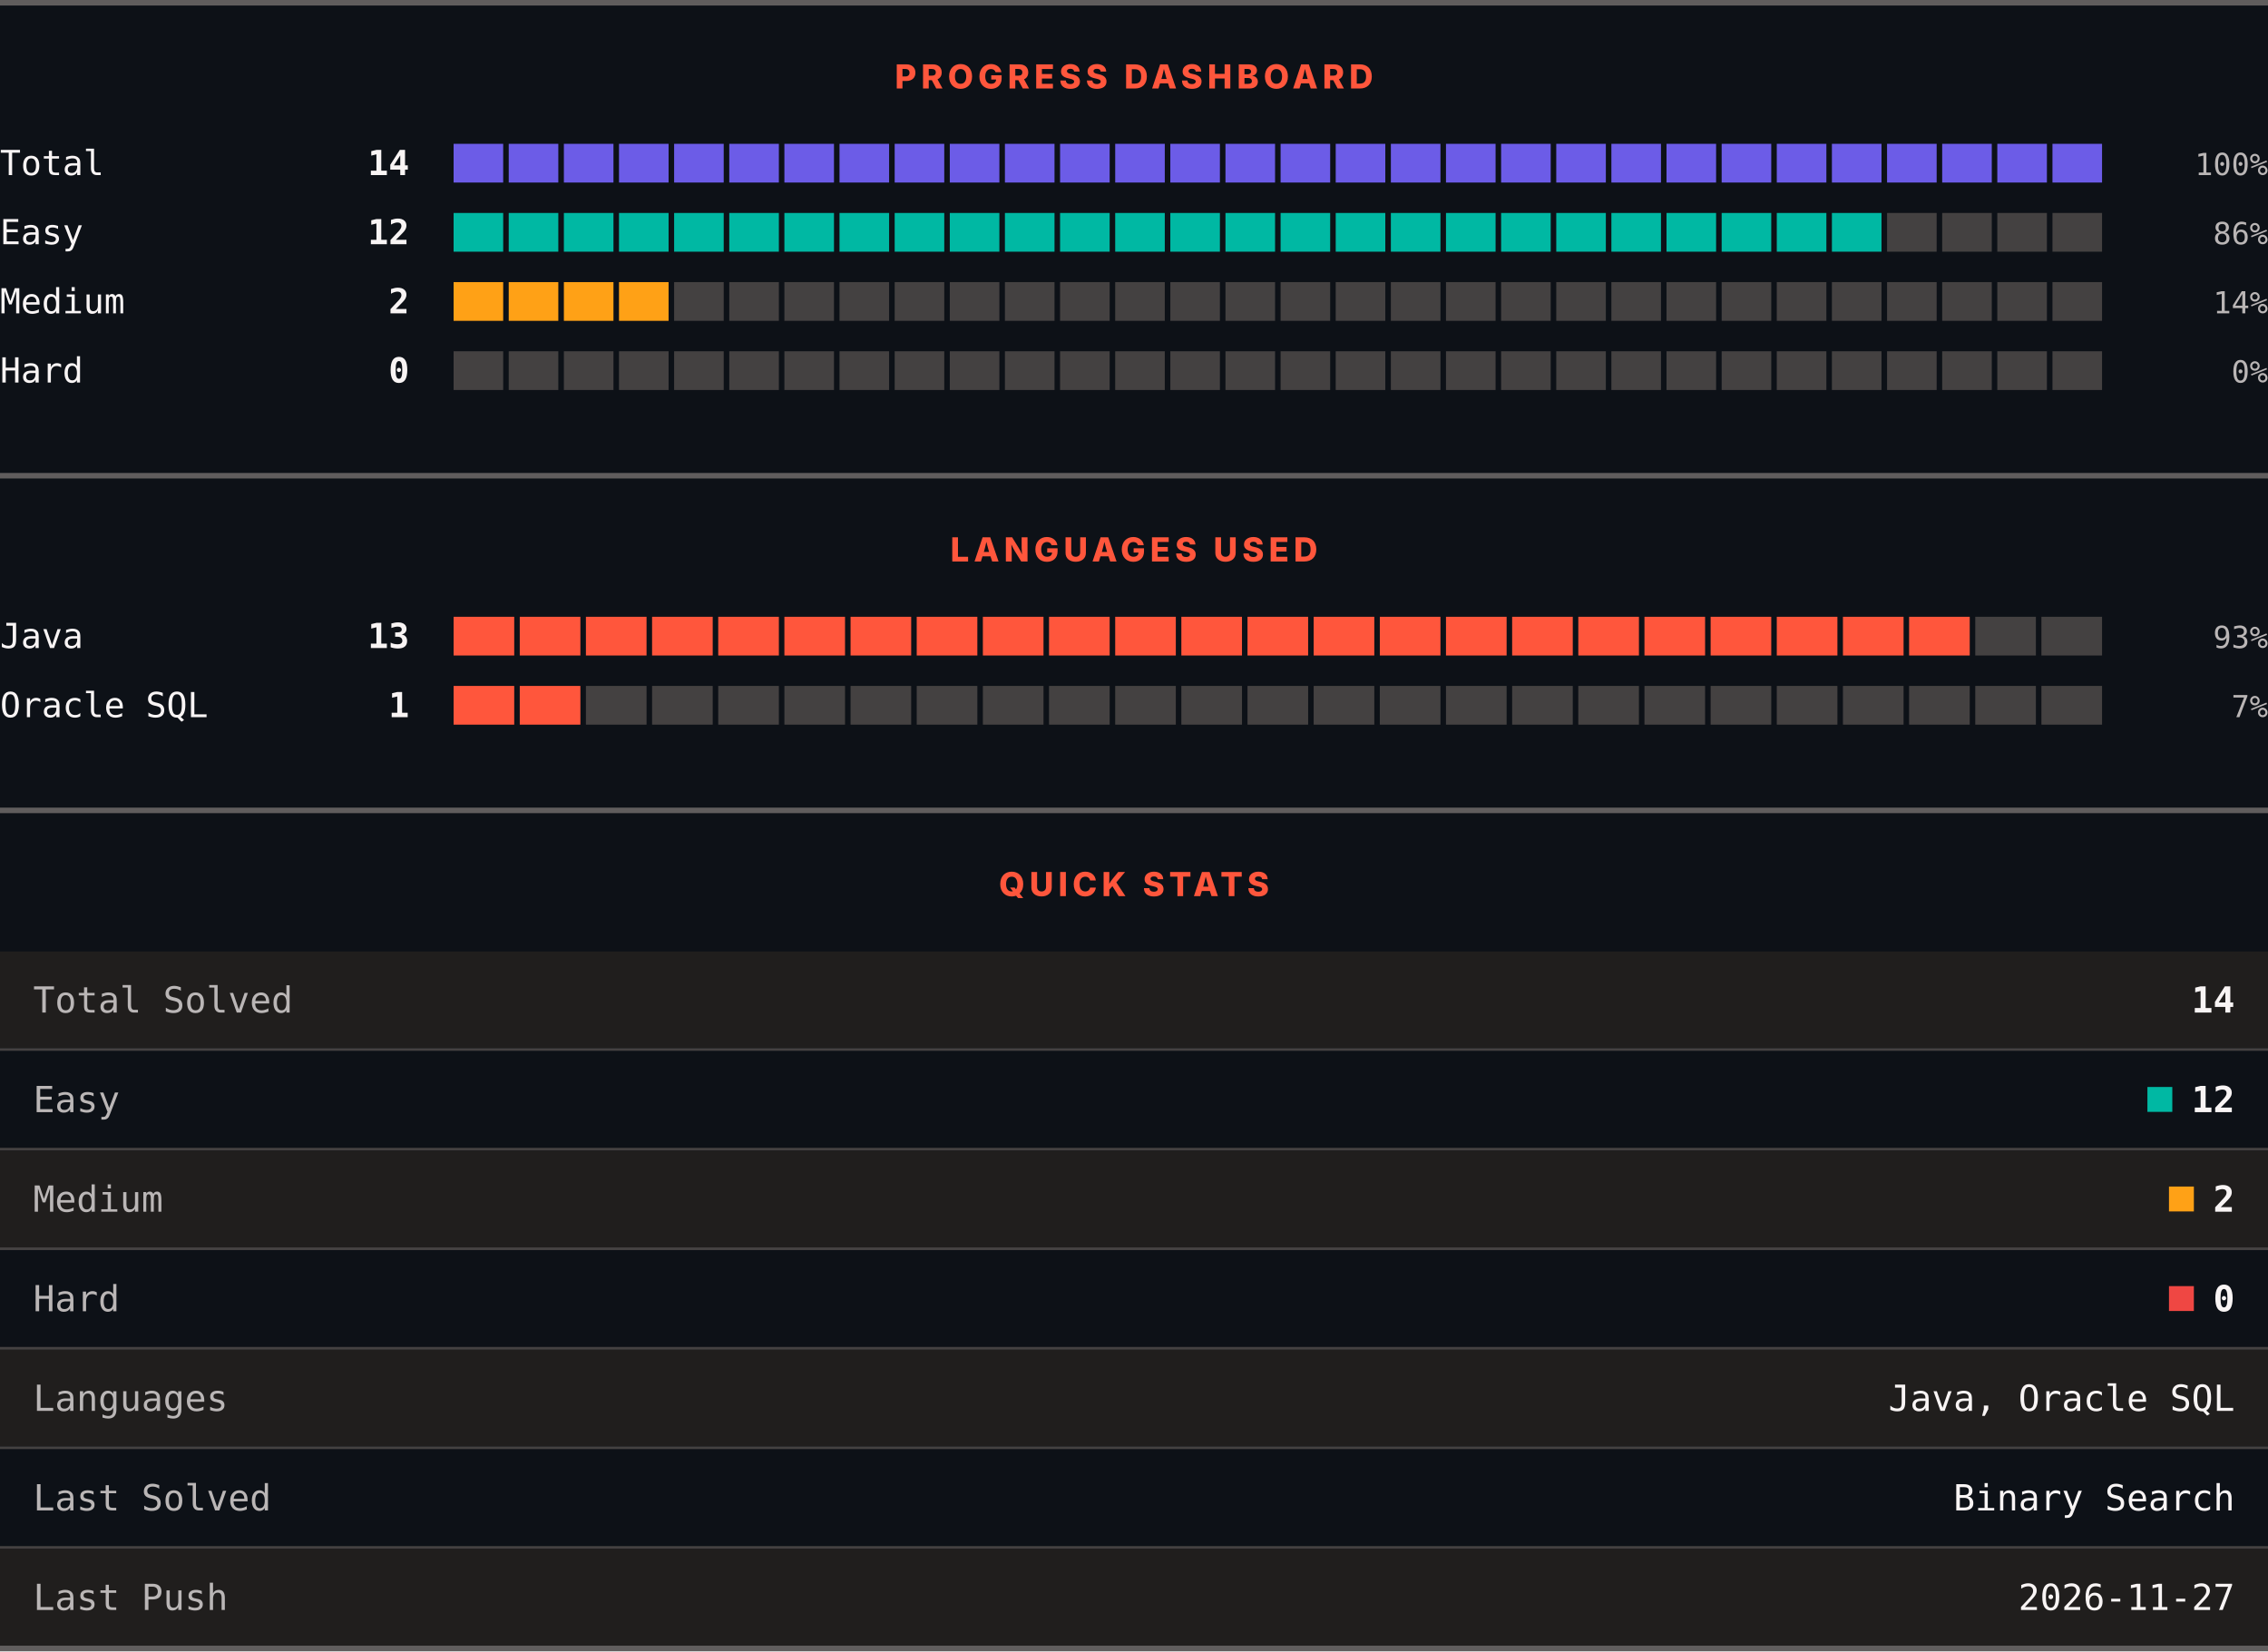
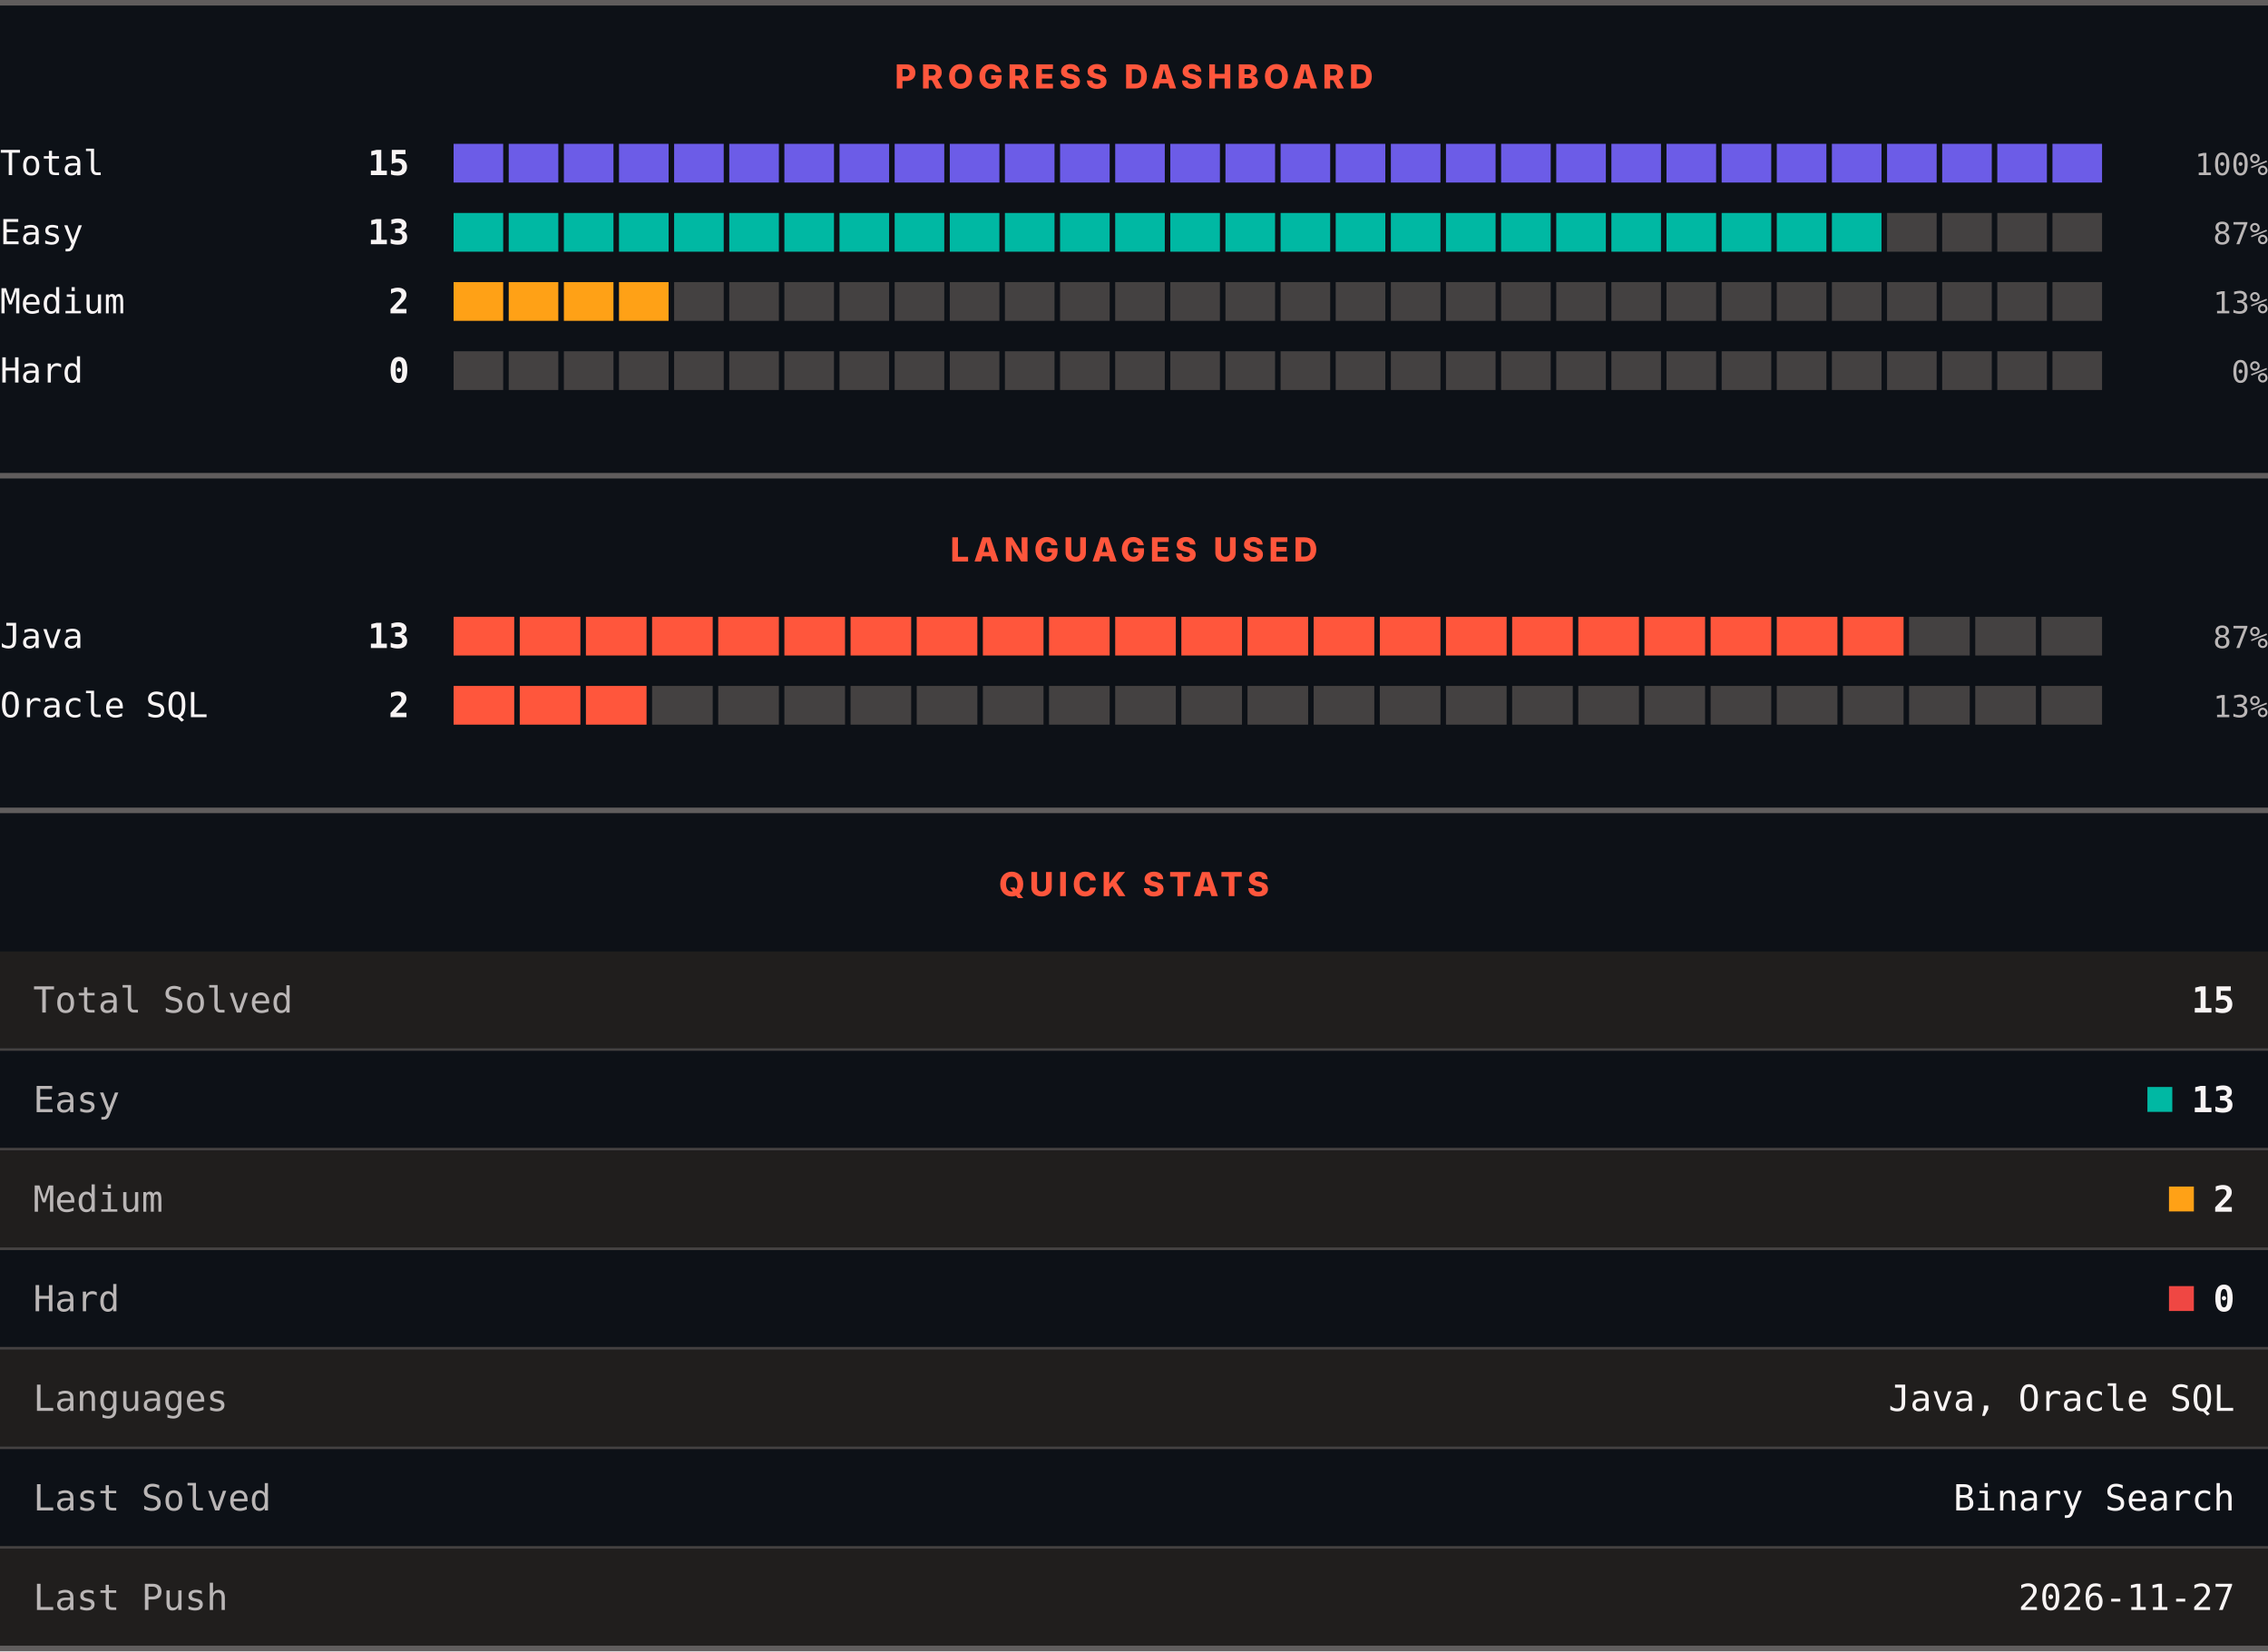
<svg xmlns="http://www.w3.org/2000/svg" width="820" height="597" viewBox="0 0 820 597" role="img" aria-label="LeetCode progress, languages and quick stats">
  <rect width="820" height="597" fill="#0d1117" />
  <rect x="0" y="0" width="820" height="2" fill="#605d5d" />
  <text x="410" y="32" text-anchor="middle" font-family="Archivo, system-ui, -apple-system, Segoe UI, sans-serif" font-size="12" font-weight="800" letter-spacing="1.68" fill="#ff563c">PROGRESS DASHBOARD</text>
  <text x="0" y="63.3" font-family="ui-monospace, SFMono-Regular, Menlo, Consolas, monospace" font-size="12.5" fill="#f8f4f4">Total</text>
-   <text x="148" y="63.3" text-anchor="end" font-family="ui-monospace, SFMono-Regular, Menlo, Consolas, monospace" font-size="12.5" font-weight="700" fill="#f8f4f4">14</text>
+   <text x="148" y="63.3" text-anchor="end" font-family="ui-monospace, SFMono-Regular, Menlo, Consolas, monospace" font-size="12.5" font-weight="700" fill="#f8f4f4">15</text>
  <rect x="164.00" y="52" width="17.93" height="14" fill="#6c5ce7" />
  <rect x="183.93" y="52" width="17.93" height="14" fill="#6c5ce7" />
  <rect x="203.87" y="52" width="17.93" height="14" fill="#6c5ce7" />
  <rect x="223.80" y="52" width="17.93" height="14" fill="#6c5ce7" />
  <rect x="243.73" y="52" width="17.93" height="14" fill="#6c5ce7" />
  <rect x="263.67" y="52" width="17.93" height="14" fill="#6c5ce7" />
  <rect x="283.60" y="52" width="17.93" height="14" fill="#6c5ce7" />
  <rect x="303.53" y="52" width="17.93" height="14" fill="#6c5ce7" />
  <rect x="323.47" y="52" width="17.93" height="14" fill="#6c5ce7" />
  <rect x="343.40" y="52" width="17.93" height="14" fill="#6c5ce7" />
  <rect x="363.33" y="52" width="17.93" height="14" fill="#6c5ce7" />
  <rect x="383.27" y="52" width="17.93" height="14" fill="#6c5ce7" />
  <rect x="403.20" y="52" width="17.93" height="14" fill="#6c5ce7" />
  <rect x="423.13" y="52" width="17.93" height="14" fill="#6c5ce7" />
  <rect x="443.07" y="52" width="17.93" height="14" fill="#6c5ce7" />
  <rect x="463.00" y="52" width="17.93" height="14" fill="#6c5ce7" />
  <rect x="482.93" y="52" width="17.93" height="14" fill="#6c5ce7" />
  <rect x="502.87" y="52" width="17.93" height="14" fill="#6c5ce7" />
  <rect x="522.80" y="52" width="17.93" height="14" fill="#6c5ce7" />
  <rect x="542.73" y="52" width="17.93" height="14" fill="#6c5ce7" />
  <rect x="562.67" y="52" width="17.93" height="14" fill="#6c5ce7" />
  <rect x="582.60" y="52" width="17.93" height="14" fill="#6c5ce7" />
  <rect x="602.53" y="52" width="17.93" height="14" fill="#6c5ce7" />
  <rect x="622.47" y="52" width="17.93" height="14" fill="#6c5ce7" />
  <rect x="642.40" y="52" width="17.93" height="14" fill="#6c5ce7" />
  <rect x="662.33" y="52" width="17.93" height="14" fill="#6c5ce7" />
  <rect x="682.27" y="52" width="17.93" height="14" fill="#6c5ce7" />
  <rect x="702.20" y="52" width="17.93" height="14" fill="#6c5ce7" />
  <rect x="722.13" y="52" width="17.93" height="14" fill="#6c5ce7" />
  <rect x="742.07" y="52" width="17.93" height="14" fill="#6c5ce7" />
  <text x="820" y="63.3" text-anchor="end" font-family="ui-monospace, SFMono-Regular, Menlo, Consolas, monospace" font-size="11" fill="#bab6b6">100%</text>
  <text x="0" y="88.3" font-family="ui-monospace, SFMono-Regular, Menlo, Consolas, monospace" font-size="12.5" fill="#f8f4f4">Easy</text>
-   <text x="148" y="88.3" text-anchor="end" font-family="ui-monospace, SFMono-Regular, Menlo, Consolas, monospace" font-size="12.5" font-weight="700" fill="#f8f4f4">12</text>
+   <text x="148" y="88.3" text-anchor="end" font-family="ui-monospace, SFMono-Regular, Menlo, Consolas, monospace" font-size="12.5" font-weight="700" fill="#f8f4f4">13</text>
  <rect x="164.00" y="77" width="17.93" height="14" fill="#00b8a3" />
  <rect x="183.93" y="77" width="17.93" height="14" fill="#00b8a3" />
  <rect x="203.87" y="77" width="17.93" height="14" fill="#00b8a3" />
  <rect x="223.80" y="77" width="17.93" height="14" fill="#00b8a3" />
  <rect x="243.73" y="77" width="17.93" height="14" fill="#00b8a3" />
  <rect x="263.67" y="77" width="17.93" height="14" fill="#00b8a3" />
  <rect x="283.60" y="77" width="17.93" height="14" fill="#00b8a3" />
  <rect x="303.53" y="77" width="17.93" height="14" fill="#00b8a3" />
  <rect x="323.47" y="77" width="17.93" height="14" fill="#00b8a3" />
  <rect x="343.40" y="77" width="17.93" height="14" fill="#00b8a3" />
  <rect x="363.33" y="77" width="17.93" height="14" fill="#00b8a3" />
  <rect x="383.27" y="77" width="17.93" height="14" fill="#00b8a3" />
  <rect x="403.20" y="77" width="17.93" height="14" fill="#00b8a3" />
  <rect x="423.13" y="77" width="17.93" height="14" fill="#00b8a3" />
  <rect x="443.07" y="77" width="17.93" height="14" fill="#00b8a3" />
  <rect x="463.00" y="77" width="17.93" height="14" fill="#00b8a3" />
  <rect x="482.93" y="77" width="17.93" height="14" fill="#00b8a3" />
  <rect x="502.87" y="77" width="17.93" height="14" fill="#00b8a3" />
  <rect x="522.80" y="77" width="17.93" height="14" fill="#00b8a3" />
  <rect x="542.73" y="77" width="17.93" height="14" fill="#00b8a3" />
  <rect x="562.67" y="77" width="17.93" height="14" fill="#00b8a3" />
  <rect x="582.60" y="77" width="17.93" height="14" fill="#00b8a3" />
  <rect x="602.53" y="77" width="17.93" height="14" fill="#00b8a3" />
  <rect x="622.47" y="77" width="17.93" height="14" fill="#00b8a3" />
  <rect x="642.40" y="77" width="17.93" height="14" fill="#00b8a3" />
  <rect x="662.33" y="77" width="17.93" height="14" fill="#00b8a3" />
  <rect x="682.27" y="77" width="17.93" height="14" fill="#444141" />
  <rect x="702.20" y="77" width="17.93" height="14" fill="#444141" />
  <rect x="722.13" y="77" width="17.93" height="14" fill="#444141" />
  <rect x="742.07" y="77" width="17.93" height="14" fill="#444141" />
-   <text x="820" y="88.3" text-anchor="end" font-family="ui-monospace, SFMono-Regular, Menlo, Consolas, monospace" font-size="11" fill="#bab6b6">86%</text>
+   <text x="820" y="88.3" text-anchor="end" font-family="ui-monospace, SFMono-Regular, Menlo, Consolas, monospace" font-size="11" fill="#bab6b6">87%</text>
  <text x="0" y="113.3" font-family="ui-monospace, SFMono-Regular, Menlo, Consolas, monospace" font-size="12.5" fill="#f8f4f4">Medium</text>
  <text x="148" y="113.3" text-anchor="end" font-family="ui-monospace, SFMono-Regular, Menlo, Consolas, monospace" font-size="12.5" font-weight="700" fill="#f8f4f4">2</text>
  <rect x="164.00" y="102" width="17.93" height="14" fill="#ffa116" />
  <rect x="183.93" y="102" width="17.93" height="14" fill="#ffa116" />
  <rect x="203.87" y="102" width="17.93" height="14" fill="#ffa116" />
  <rect x="223.80" y="102" width="17.93" height="14" fill="#ffa116" />
  <rect x="243.73" y="102" width="17.93" height="14" fill="#444141" />
  <rect x="263.67" y="102" width="17.93" height="14" fill="#444141" />
  <rect x="283.60" y="102" width="17.93" height="14" fill="#444141" />
  <rect x="303.53" y="102" width="17.93" height="14" fill="#444141" />
  <rect x="323.47" y="102" width="17.93" height="14" fill="#444141" />
  <rect x="343.40" y="102" width="17.93" height="14" fill="#444141" />
  <rect x="363.33" y="102" width="17.93" height="14" fill="#444141" />
  <rect x="383.27" y="102" width="17.93" height="14" fill="#444141" />
  <rect x="403.20" y="102" width="17.93" height="14" fill="#444141" />
  <rect x="423.13" y="102" width="17.93" height="14" fill="#444141" />
  <rect x="443.07" y="102" width="17.93" height="14" fill="#444141" />
  <rect x="463.00" y="102" width="17.93" height="14" fill="#444141" />
  <rect x="482.93" y="102" width="17.93" height="14" fill="#444141" />
  <rect x="502.87" y="102" width="17.93" height="14" fill="#444141" />
  <rect x="522.80" y="102" width="17.93" height="14" fill="#444141" />
  <rect x="542.73" y="102" width="17.93" height="14" fill="#444141" />
  <rect x="562.67" y="102" width="17.93" height="14" fill="#444141" />
  <rect x="582.60" y="102" width="17.93" height="14" fill="#444141" />
  <rect x="602.53" y="102" width="17.93" height="14" fill="#444141" />
  <rect x="622.47" y="102" width="17.93" height="14" fill="#444141" />
  <rect x="642.40" y="102" width="17.93" height="14" fill="#444141" />
  <rect x="662.33" y="102" width="17.93" height="14" fill="#444141" />
  <rect x="682.27" y="102" width="17.93" height="14" fill="#444141" />
  <rect x="702.20" y="102" width="17.93" height="14" fill="#444141" />
  <rect x="722.13" y="102" width="17.93" height="14" fill="#444141" />
  <rect x="742.07" y="102" width="17.93" height="14" fill="#444141" />
-   <text x="820" y="113.3" text-anchor="end" font-family="ui-monospace, SFMono-Regular, Menlo, Consolas, monospace" font-size="11" fill="#bab6b6">14%</text>
+   <text x="820" y="113.3" text-anchor="end" font-family="ui-monospace, SFMono-Regular, Menlo, Consolas, monospace" font-size="11" fill="#bab6b6">13%</text>
  <text x="0" y="138.3" font-family="ui-monospace, SFMono-Regular, Menlo, Consolas, monospace" font-size="12.5" fill="#f8f4f4">Hard</text>
  <text x="148" y="138.3" text-anchor="end" font-family="ui-monospace, SFMono-Regular, Menlo, Consolas, monospace" font-size="12.5" font-weight="700" fill="#f8f4f4">0</text>
  <rect x="164.00" y="127" width="17.93" height="14" fill="#444141" />
  <rect x="183.93" y="127" width="17.93" height="14" fill="#444141" />
  <rect x="203.87" y="127" width="17.93" height="14" fill="#444141" />
  <rect x="223.80" y="127" width="17.93" height="14" fill="#444141" />
  <rect x="243.73" y="127" width="17.93" height="14" fill="#444141" />
  <rect x="263.67" y="127" width="17.93" height="14" fill="#444141" />
  <rect x="283.60" y="127" width="17.93" height="14" fill="#444141" />
  <rect x="303.53" y="127" width="17.93" height="14" fill="#444141" />
  <rect x="323.47" y="127" width="17.93" height="14" fill="#444141" />
  <rect x="343.40" y="127" width="17.93" height="14" fill="#444141" />
  <rect x="363.33" y="127" width="17.93" height="14" fill="#444141" />
  <rect x="383.27" y="127" width="17.93" height="14" fill="#444141" />
  <rect x="403.20" y="127" width="17.93" height="14" fill="#444141" />
  <rect x="423.13" y="127" width="17.93" height="14" fill="#444141" />
  <rect x="443.07" y="127" width="17.93" height="14" fill="#444141" />
  <rect x="463.00" y="127" width="17.93" height="14" fill="#444141" />
  <rect x="482.93" y="127" width="17.93" height="14" fill="#444141" />
  <rect x="502.87" y="127" width="17.93" height="14" fill="#444141" />
  <rect x="522.80" y="127" width="17.93" height="14" fill="#444141" />
  <rect x="542.73" y="127" width="17.93" height="14" fill="#444141" />
  <rect x="562.67" y="127" width="17.93" height="14" fill="#444141" />
  <rect x="582.60" y="127" width="17.93" height="14" fill="#444141" />
  <rect x="602.53" y="127" width="17.93" height="14" fill="#444141" />
  <rect x="622.47" y="127" width="17.93" height="14" fill="#444141" />
  <rect x="642.40" y="127" width="17.93" height="14" fill="#444141" />
  <rect x="662.33" y="127" width="17.93" height="14" fill="#444141" />
  <rect x="682.27" y="127" width="17.93" height="14" fill="#444141" />
  <rect x="702.20" y="127" width="17.93" height="14" fill="#444141" />
  <rect x="722.13" y="127" width="17.93" height="14" fill="#444141" />
  <rect x="742.07" y="127" width="17.93" height="14" fill="#444141" />
  <text x="820" y="138.3" text-anchor="end" font-family="ui-monospace, SFMono-Regular, Menlo, Consolas, monospace" font-size="11" fill="#bab6b6">0%</text>
  <rect x="0" y="171" width="820" height="2" fill="#605d5d" />
  <text x="410" y="203" text-anchor="middle" font-family="Archivo, system-ui, -apple-system, Segoe UI, sans-serif" font-size="12" font-weight="800" letter-spacing="1.68" fill="#ff563c">LANGUAGES USED</text>
  <text x="0" y="234.3" font-family="ui-monospace, SFMono-Regular, Menlo, Consolas, monospace" font-size="12.5" fill="#f8f4f4">Java</text>
  <text x="148" y="234.3" text-anchor="end" font-family="ui-monospace, SFMono-Regular, Menlo, Consolas, monospace" font-size="12.5" font-weight="700" fill="#f8f4f4">13</text>
  <rect x="164.00" y="223" width="21.92" height="14" fill="#ff563c" />
  <rect x="187.92" y="223" width="21.92" height="14" fill="#ff563c" />
  <rect x="211.84" y="223" width="21.92" height="14" fill="#ff563c" />
  <rect x="235.76" y="223" width="21.92" height="14" fill="#ff563c" />
  <rect x="259.68" y="223" width="21.92" height="14" fill="#ff563c" />
  <rect x="283.60" y="223" width="21.92" height="14" fill="#ff563c" />
  <rect x="307.52" y="223" width="21.92" height="14" fill="#ff563c" />
  <rect x="331.44" y="223" width="21.92" height="14" fill="#ff563c" />
  <rect x="355.36" y="223" width="21.92" height="14" fill="#ff563c" />
  <rect x="379.28" y="223" width="21.92" height="14" fill="#ff563c" />
  <rect x="403.20" y="223" width="21.92" height="14" fill="#ff563c" />
  <rect x="427.12" y="223" width="21.92" height="14" fill="#ff563c" />
  <rect x="451.04" y="223" width="21.92" height="14" fill="#ff563c" />
  <rect x="474.96" y="223" width="21.92" height="14" fill="#ff563c" />
  <rect x="498.88" y="223" width="21.92" height="14" fill="#ff563c" />
  <rect x="522.80" y="223" width="21.92" height="14" fill="#ff563c" />
  <rect x="546.72" y="223" width="21.92" height="14" fill="#ff563c" />
  <rect x="570.64" y="223" width="21.92" height="14" fill="#ff563c" />
  <rect x="594.56" y="223" width="21.92" height="14" fill="#ff563c" />
  <rect x="618.48" y="223" width="21.92" height="14" fill="#ff563c" />
  <rect x="642.40" y="223" width="21.92" height="14" fill="#ff563c" />
  <rect x="666.32" y="223" width="21.92" height="14" fill="#ff563c" />
-   <rect x="690.24" y="223" width="21.92" height="14" fill="#ff563c" />
+   <rect x="690.24" y="223" width="21.92" height="14" fill="#444141" />
  <rect x="714.16" y="223" width="21.92" height="14" fill="#444141" />
  <rect x="738.08" y="223" width="21.92" height="14" fill="#444141" />
-   <text x="820" y="234.3" text-anchor="end" font-family="ui-monospace, SFMono-Regular, Menlo, Consolas, monospace" font-size="11" fill="#bab6b6">93%</text>
+   <text x="820" y="234.3" text-anchor="end" font-family="ui-monospace, SFMono-Regular, Menlo, Consolas, monospace" font-size="11" fill="#bab6b6">87%</text>
  <text x="0" y="259.3" font-family="ui-monospace, SFMono-Regular, Menlo, Consolas, monospace" font-size="12.5" fill="#f8f4f4">Oracle SQL</text>
-   <text x="148" y="259.3" text-anchor="end" font-family="ui-monospace, SFMono-Regular, Menlo, Consolas, monospace" font-size="12.5" font-weight="700" fill="#f8f4f4">1</text>
+   <text x="148" y="259.3" text-anchor="end" font-family="ui-monospace, SFMono-Regular, Menlo, Consolas, monospace" font-size="12.5" font-weight="700" fill="#f8f4f4">2</text>
  <rect x="164.00" y="248" width="21.92" height="14" fill="#ff563c" />
  <rect x="187.92" y="248" width="21.92" height="14" fill="#ff563c" />
-   <rect x="211.84" y="248" width="21.92" height="14" fill="#444141" />
+   <rect x="211.84" y="248" width="21.92" height="14" fill="#ff563c" />
  <rect x="235.76" y="248" width="21.92" height="14" fill="#444141" />
  <rect x="259.68" y="248" width="21.92" height="14" fill="#444141" />
  <rect x="283.60" y="248" width="21.92" height="14" fill="#444141" />
  <rect x="307.52" y="248" width="21.92" height="14" fill="#444141" />
  <rect x="331.44" y="248" width="21.92" height="14" fill="#444141" />
  <rect x="355.36" y="248" width="21.92" height="14" fill="#444141" />
  <rect x="379.28" y="248" width="21.92" height="14" fill="#444141" />
  <rect x="403.20" y="248" width="21.92" height="14" fill="#444141" />
  <rect x="427.12" y="248" width="21.92" height="14" fill="#444141" />
  <rect x="451.04" y="248" width="21.92" height="14" fill="#444141" />
  <rect x="474.96" y="248" width="21.92" height="14" fill="#444141" />
  <rect x="498.88" y="248" width="21.92" height="14" fill="#444141" />
  <rect x="522.80" y="248" width="21.92" height="14" fill="#444141" />
  <rect x="546.72" y="248" width="21.92" height="14" fill="#444141" />
  <rect x="570.64" y="248" width="21.92" height="14" fill="#444141" />
  <rect x="594.56" y="248" width="21.92" height="14" fill="#444141" />
  <rect x="618.48" y="248" width="21.92" height="14" fill="#444141" />
  <rect x="642.40" y="248" width="21.92" height="14" fill="#444141" />
  <rect x="666.32" y="248" width="21.92" height="14" fill="#444141" />
  <rect x="690.24" y="248" width="21.92" height="14" fill="#444141" />
  <rect x="714.16" y="248" width="21.92" height="14" fill="#444141" />
  <rect x="738.08" y="248" width="21.92" height="14" fill="#444141" />
-   <text x="820" y="259.3" text-anchor="end" font-family="ui-monospace, SFMono-Regular, Menlo, Consolas, monospace" font-size="11" fill="#bab6b6">7%</text>
+   <text x="820" y="259.3" text-anchor="end" font-family="ui-monospace, SFMono-Regular, Menlo, Consolas, monospace" font-size="11" fill="#bab6b6">13%</text>
  <rect x="0" y="292" width="820" height="2" fill="#605d5d" />
  <text x="410" y="324" text-anchor="middle" font-family="Archivo, system-ui, -apple-system, Segoe UI, sans-serif" font-size="12" font-weight="800" letter-spacing="1.68" fill="#ff563c">QUICK STATS</text>
  <rect x="0" y="344" width="820" height="35" fill="#201e1d" />
  <text x="12" y="366.1" font-family="ui-monospace, SFMono-Regular, Menlo, Consolas, monospace" font-size="13" fill="#bab6b6">Total Solved</text>
-   <text x="808" y="366.1" text-anchor="end" font-family="ui-monospace, SFMono-Regular, Menlo, Consolas, monospace" font-size="13" font-weight="700" fill="#f8f4f4">14</text>
+   <text x="808" y="366.1" text-anchor="end" font-family="ui-monospace, SFMono-Regular, Menlo, Consolas, monospace" font-size="13" font-weight="700" fill="#f8f4f4">15</text>
  <rect x="0" y="379" width="820" height="1" fill="#444141" />
  <rect x="0" y="380" width="820" height="35" fill="#0d1117" />
  <text x="12" y="402.1" font-family="ui-monospace, SFMono-Regular, Menlo, Consolas, monospace" font-size="13" fill="#bab6b6">Easy</text>
  <rect x="776.4" y="393" width="9" height="9" fill="#00b8a3" />
-   <text x="808" y="402.1" text-anchor="end" font-family="ui-monospace, SFMono-Regular, Menlo, Consolas, monospace" font-size="13" font-weight="700" fill="#f8f4f4">12</text>
+   <text x="808" y="402.1" text-anchor="end" font-family="ui-monospace, SFMono-Regular, Menlo, Consolas, monospace" font-size="13" font-weight="700" fill="#f8f4f4">13</text>
  <rect x="0" y="415" width="820" height="1" fill="#444141" />
  <rect x="0" y="416" width="820" height="35" fill="#201e1d" />
  <text x="12" y="438.1" font-family="ui-monospace, SFMono-Regular, Menlo, Consolas, monospace" font-size="13" fill="#bab6b6">Medium</text>
  <rect x="784.2" y="429" width="9" height="9" fill="#ffa116" />
  <text x="808" y="438.1" text-anchor="end" font-family="ui-monospace, SFMono-Regular, Menlo, Consolas, monospace" font-size="13" font-weight="700" fill="#f8f4f4">2</text>
  <rect x="0" y="451" width="820" height="1" fill="#444141" />
  <rect x="0" y="452" width="820" height="35" fill="#0d1117" />
  <text x="12" y="474.1" font-family="ui-monospace, SFMono-Regular, Menlo, Consolas, monospace" font-size="13" fill="#bab6b6">Hard</text>
  <rect x="784.2" y="465" width="9" height="9" fill="#ef4743" />
  <text x="808" y="474.1" text-anchor="end" font-family="ui-monospace, SFMono-Regular, Menlo, Consolas, monospace" font-size="13" font-weight="700" fill="#f8f4f4">0</text>
  <rect x="0" y="487" width="820" height="1" fill="#444141" />
  <rect x="0" y="488" width="820" height="35" fill="#201e1d" />
  <text x="12" y="510.1" font-family="ui-monospace, SFMono-Regular, Menlo, Consolas, monospace" font-size="13" fill="#bab6b6">Languages</text>
  <text x="808" y="510.1" text-anchor="end" font-family="ui-monospace, SFMono-Regular, Menlo, Consolas, monospace" font-size="13" fill="#f8f4f4">Java, Oracle SQL</text>
  <rect x="0" y="523" width="820" height="1" fill="#444141" />
  <rect x="0" y="524" width="820" height="35" fill="#0d1117" />
  <text x="12" y="546.1" font-family="ui-monospace, SFMono-Regular, Menlo, Consolas, monospace" font-size="13" fill="#bab6b6">Last Solved</text>
  <text x="808" y="546.1" text-anchor="end" font-family="ui-monospace, SFMono-Regular, Menlo, Consolas, monospace" font-size="13" fill="#f8f4f4">Binary Search</text>
  <rect x="0" y="559" width="820" height="1" fill="#444141" />
  <rect x="0" y="560" width="820" height="35" fill="#201e1d" />
  <text x="12" y="582.1" font-family="ui-monospace, SFMono-Regular, Menlo, Consolas, monospace" font-size="13" fill="#bab6b6">Last Push</text>
  <text x="808" y="582.1" text-anchor="end" font-family="ui-monospace, SFMono-Regular, Menlo, Consolas, monospace" font-size="13" fill="#f8f4f4">2026-11-27</text>
  <rect x="0" y="595" width="820" height="2" fill="#605d5d" />
</svg>
